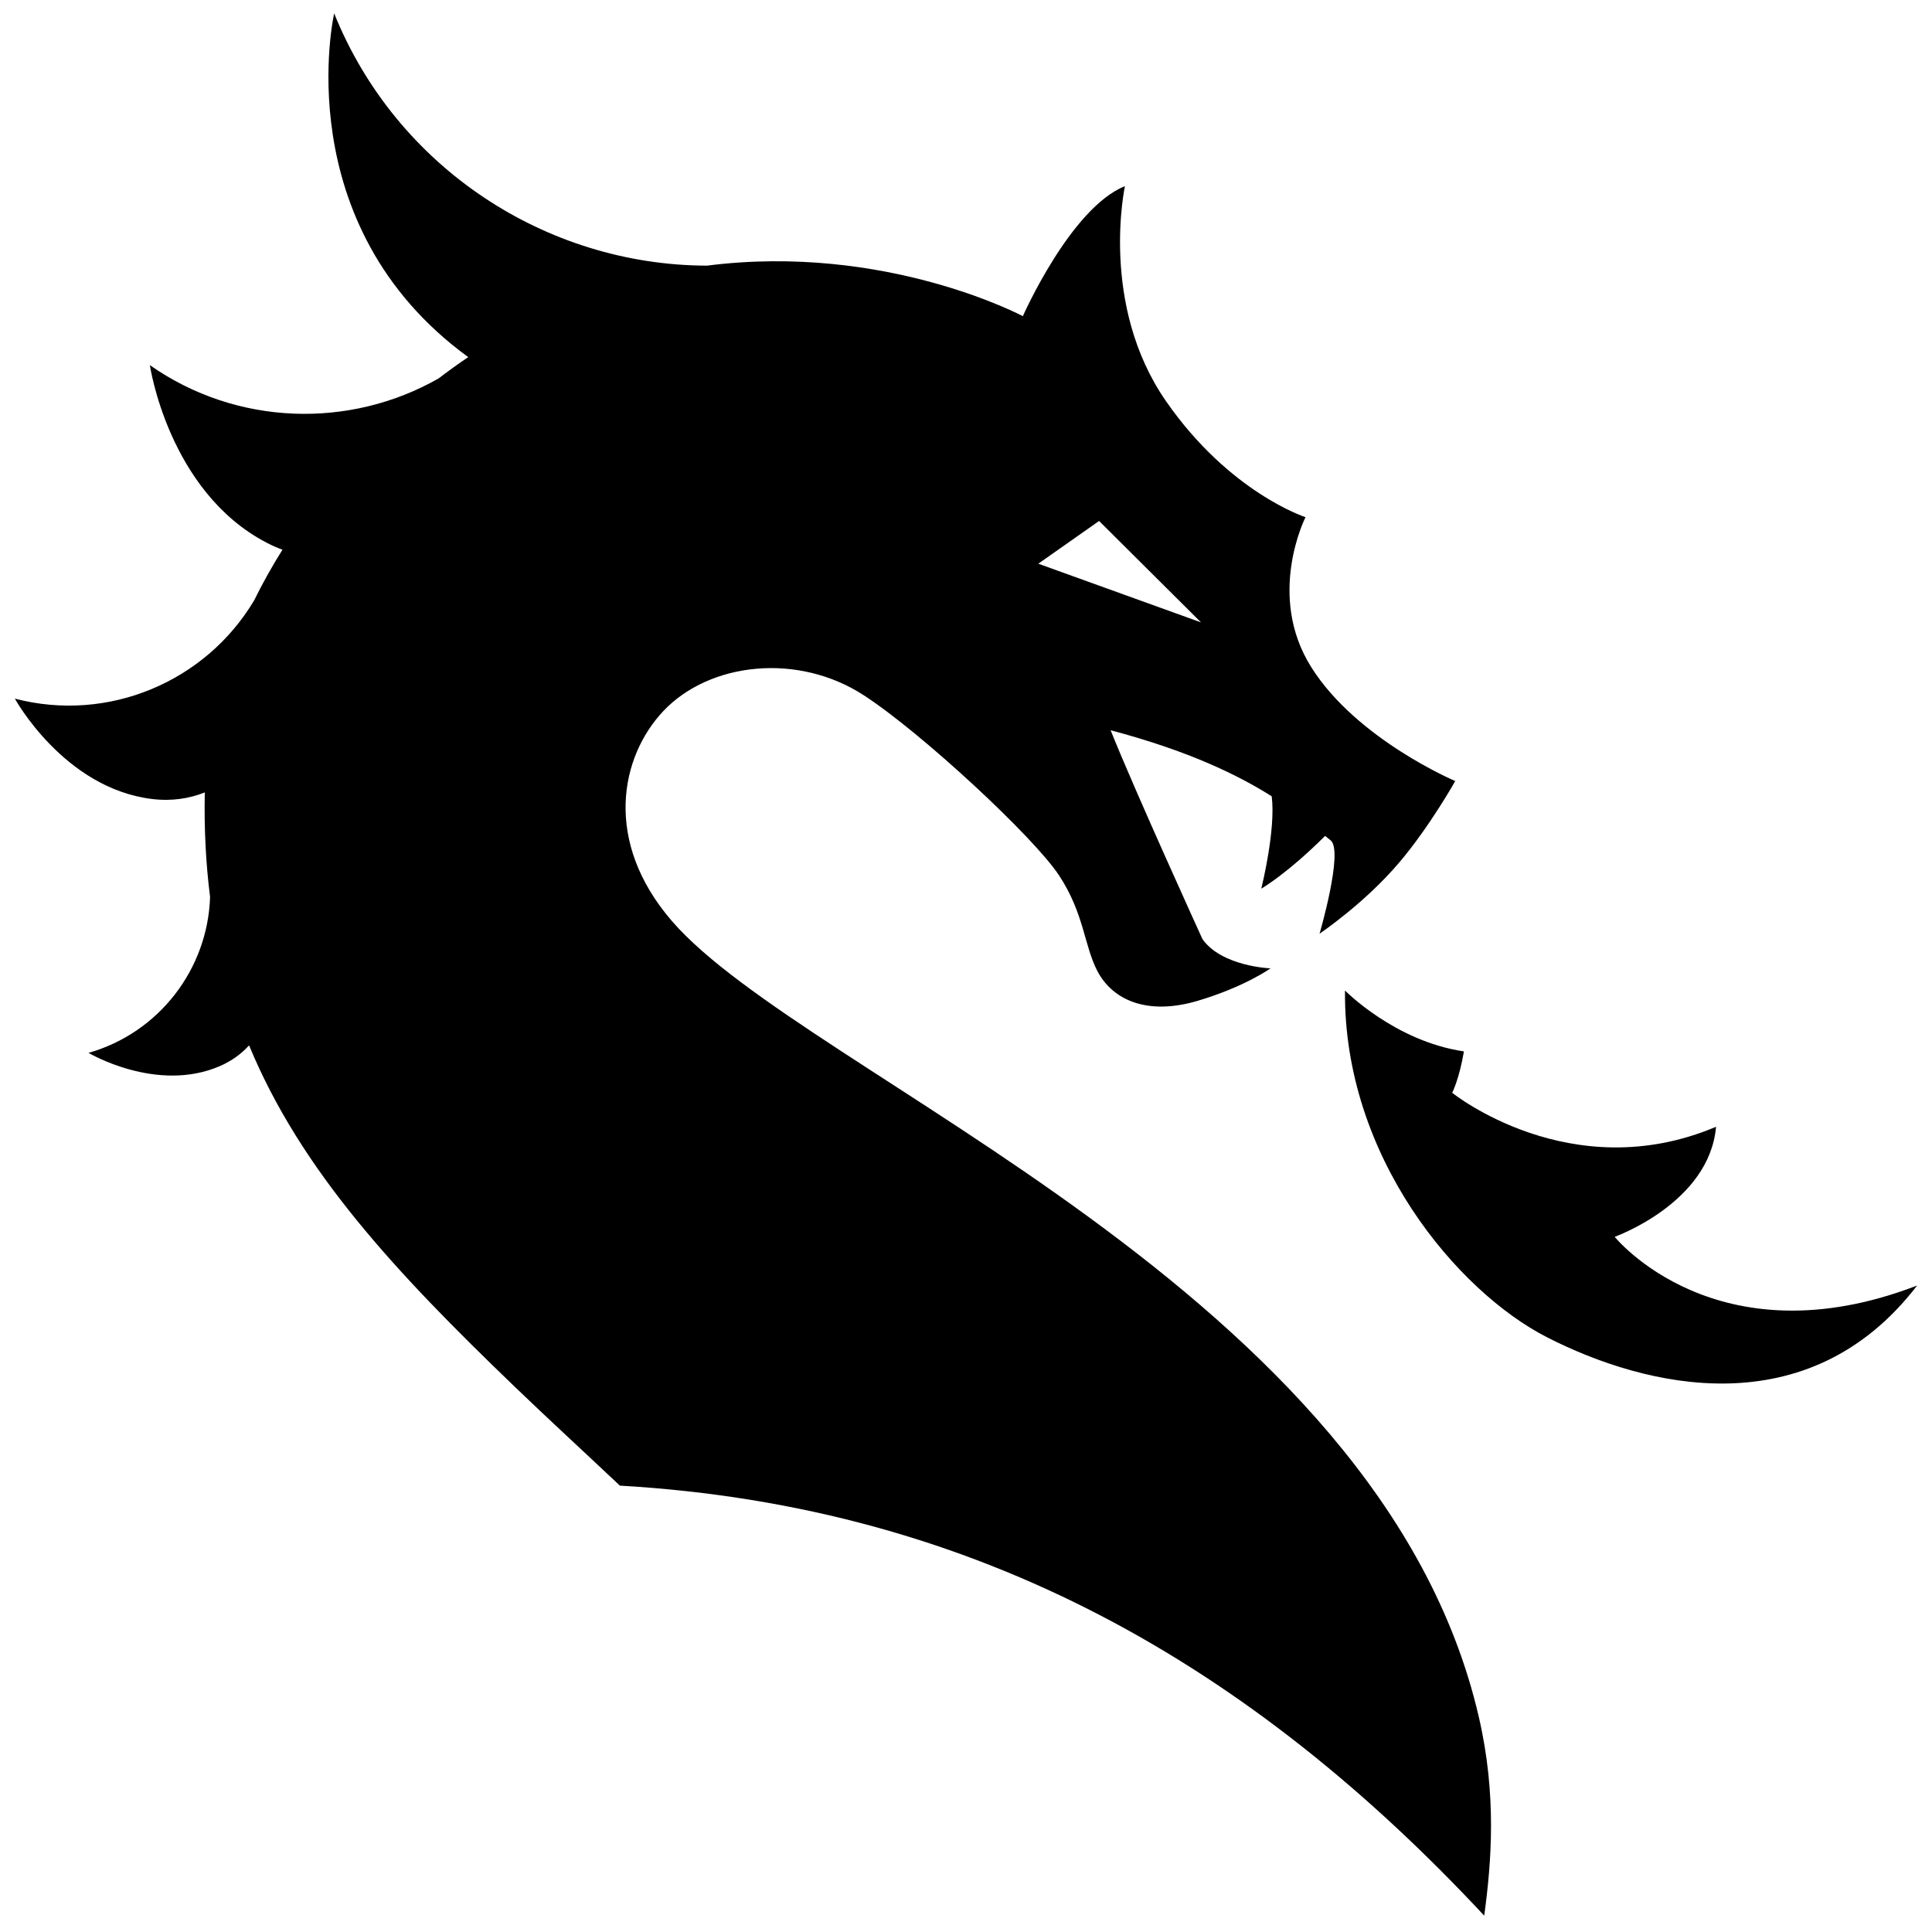
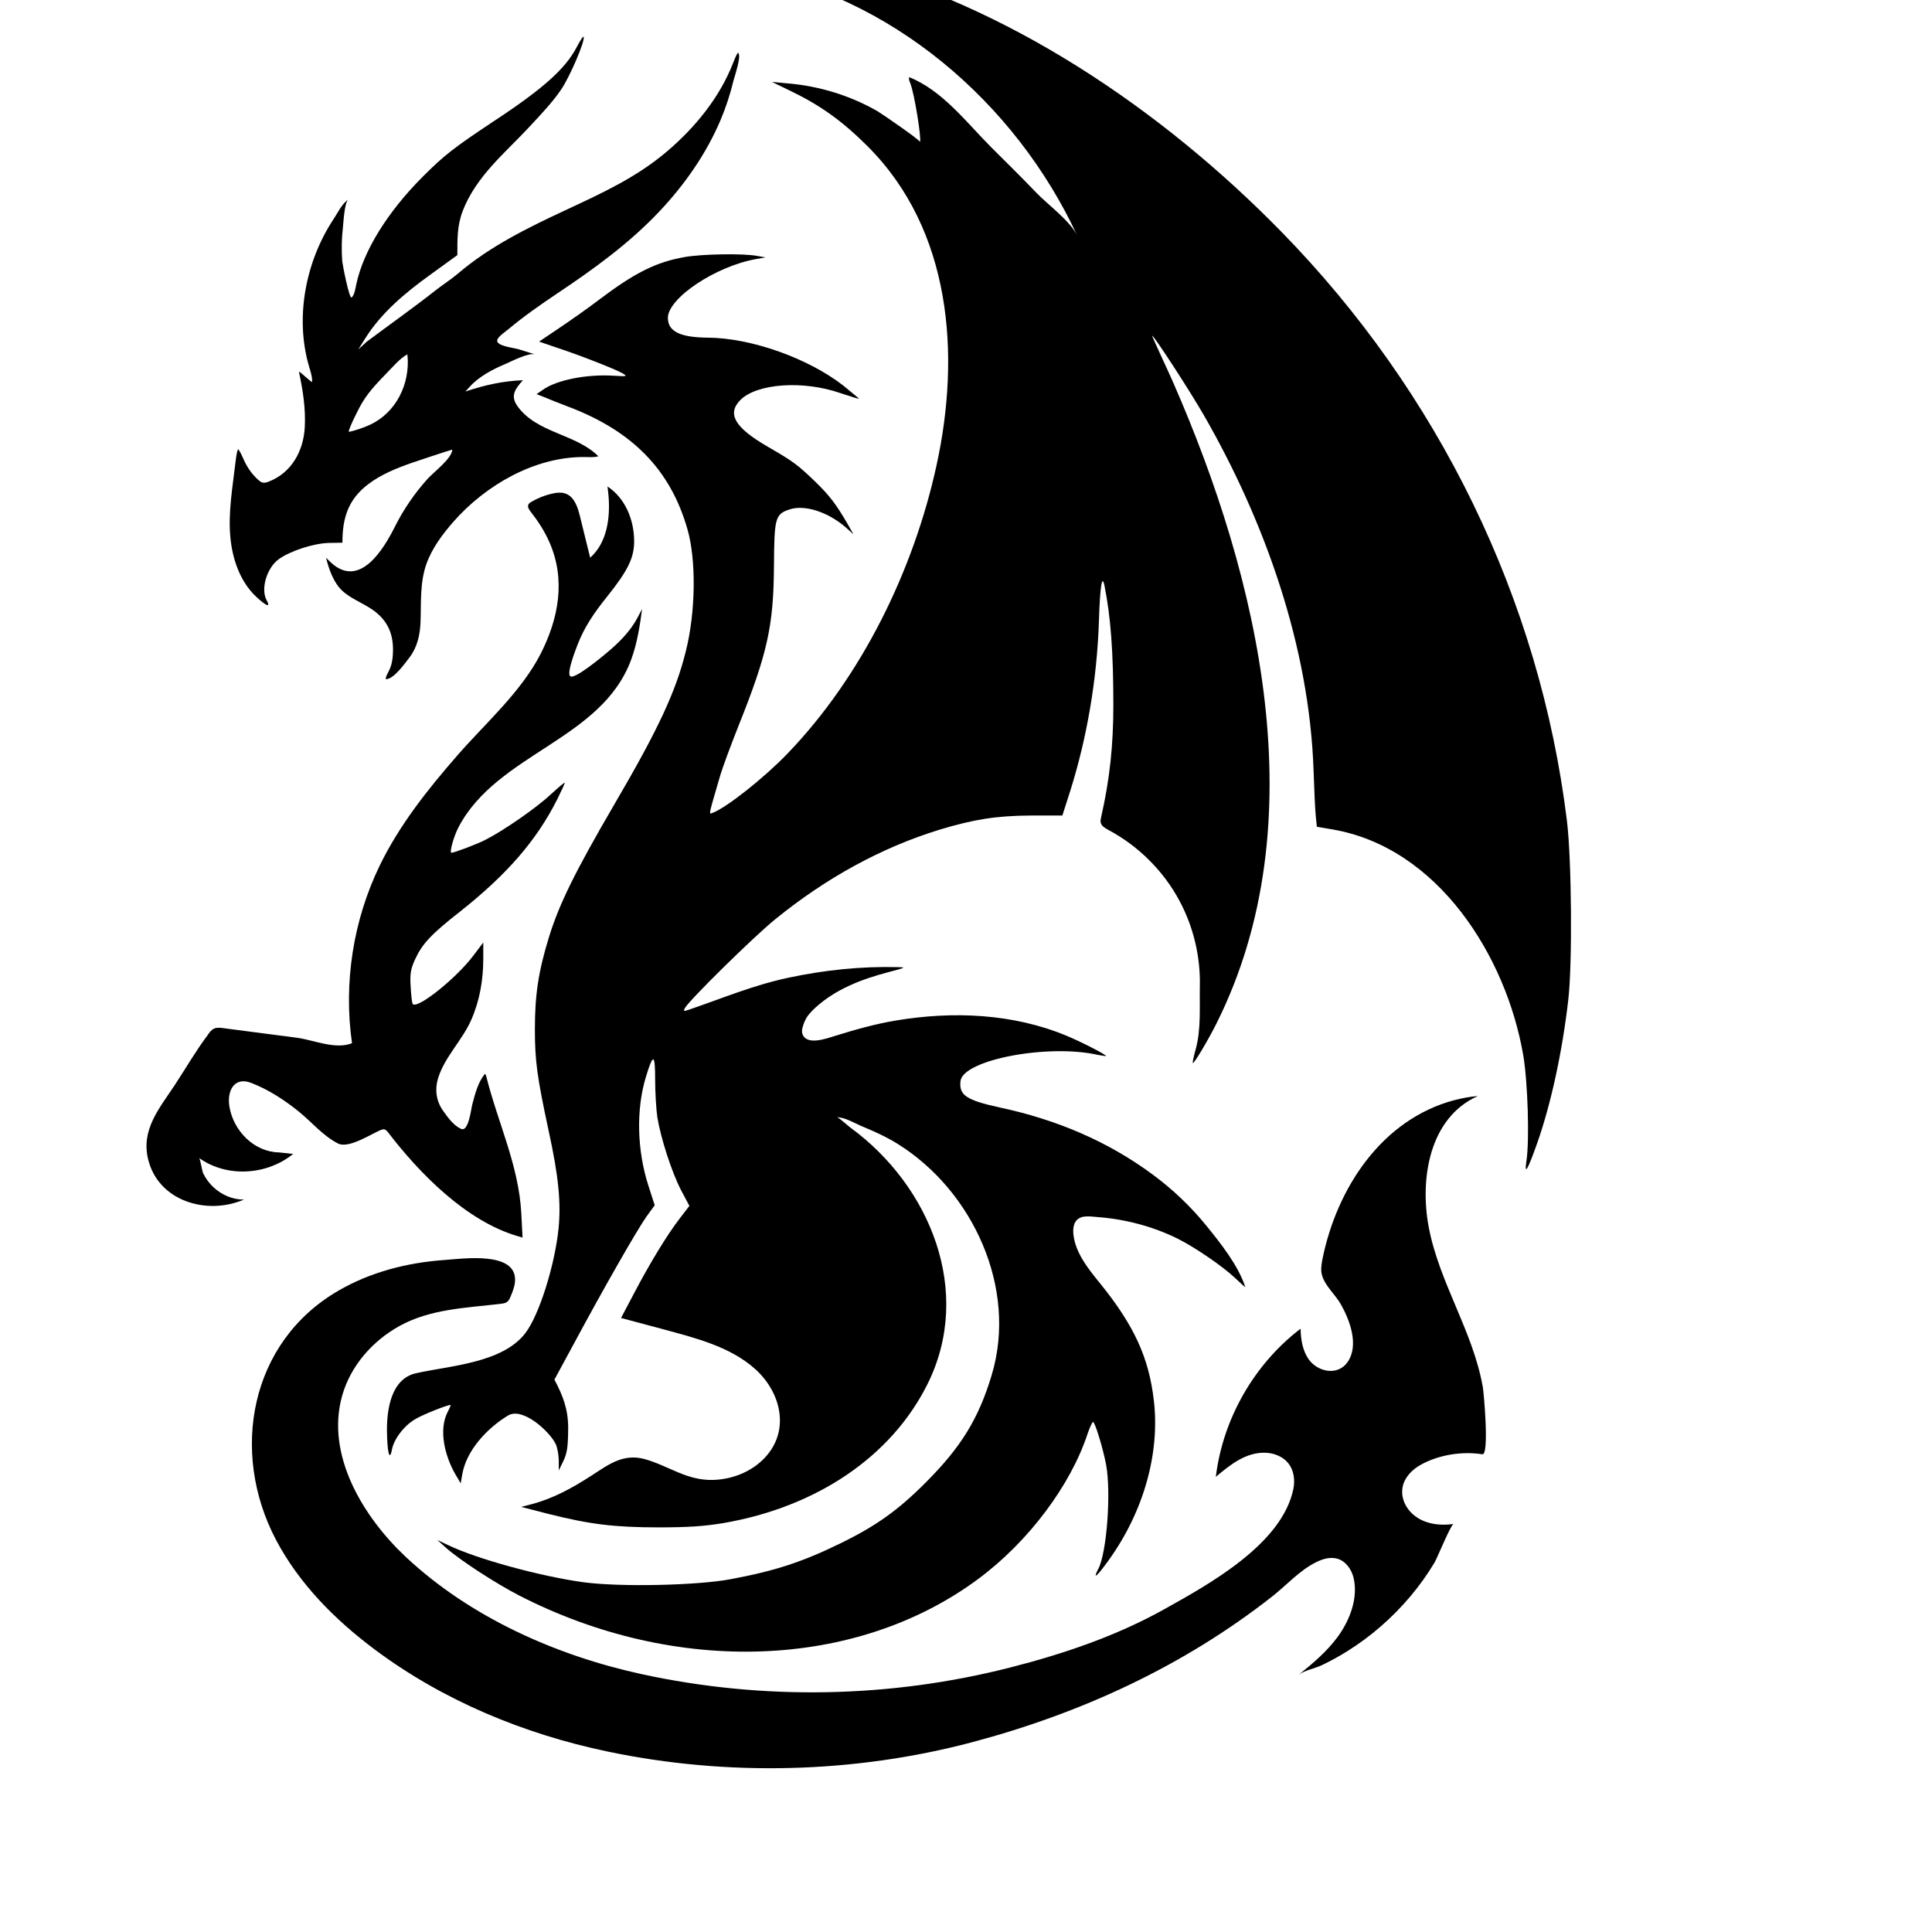
- <svg xmlns="http://www.w3.org/2000/svg" fill="#000000" version="1.1" id="Layer_1" width="800px" height="800px" viewBox="0 0 260 260" enable-background="new 0 0 260 260" xml:space="preserve">
-   <path d="M199.02,231.09c-13.25-57.48-90.49-86.23-108.58-107.12c-9.3-10.74-6.97-22.15-1.16-28.29c6.24-6.58,18.13-7.88,27-2.09  c7.76,5.05,22.86,19.06,26.25,24.23c3.39,5.16,3.35,9.43,5.17,12.9c2.07,3.9,6.75,5.98,13.53,3.95c6.28-1.87,9.75-4.35,9.75-4.35  s-6.56-0.25-9.16-3.94c0,0-9.1-19.95-12.36-28.11c10.43,2.77,17.05,5.97,21.68,8.89c0.57,4.44-1.32,12.09-1.4,12.43  c0.21-0.12,3.58-2.11,8.59-7.1c0.25,0.21,0.5,0.41,0.74,0.6c1.77,1.41-1.49,12.56-1.49,12.56s6.12-4.11,10.8-9.67  c4.05-4.79,7.46-10.87,7.46-10.87s-13.25-5.6-19.36-15.3c-6.13-9.69-0.79-20.21-0.79-20.21s-10.22-3.28-18.78-15.62  c-9-12.98-5.52-28.93-5.52-28.93c-7.32,2.94-13.74,17.5-13.74,17.5s-18.49-9.87-42.51-6.8C73.47,35.69,53.33,22.55,44.97,1.8  c0,0-6.47,28.39,18.04,46.26c-1.33,0.9-2.66,1.85-3.99,2.87c-11.96,6.81-27.15,6.41-38.85-1.79c0,0,0.62,4.26,2.9,9.38  c2.28,5.11,6.21,11.09,12.84,14.53c0.71,0.37,1.41,0.67,2.1,0.93c-1.38,2.2-2.66,4.48-3.81,6.82C27.67,91.76,14.56,97.3,2,94.02  c0,0,6.59,12.03,18.41,13.5c2.73,0.34,5.11-0.07,7.15-0.88c-0.1,4.98,0.15,9.64,0.71,14.06c-0.3,9.68-6.83,18.27-16.35,20.99h-0.01  c0,0,9.18,5.46,17.68,1.78c1.66-0.72,2.94-1.7,3.93-2.79c6.98,16.86,19.64,30.46,35.78,45.97c4.33,4.17,9.19,8.63,14.12,13.28  c48.5,2.8,85.22,24.51,116.32,57.87C200.72,250.56,201.44,241.58,199.02,231.09z M147.91,70.11l13.72,13.65l-21.9-7.9L147.91,70.11z   M181.003,133.297c0,0,6.706,6.836,16.005,8.195c-0.628,3.718-1.577,5.572-1.577,5.572s15.96,12.85,35.508,4.572  c-0.902,10.276-13.643,14.81-13.643,14.81S230.983,183.407,258,173c-14.657,19.075-36.539,13.759-49.848,6.944  C196.19,173.819,180.788,155.727,181.003,133.297z" />
+ <svg xmlns="http://www.w3.org/2000/svg" version="1.1" viewBox="10.0 10.0 90.0 90.0">
+   <path d="m52.352 13.582c-0.027 0.129 0.02 0.207 0.062 0.324 0.188 0.484 0.523 2.582 0.441 2.707 0.043-0.066-1.797-1.328-1.973-1.43-1.262-0.727-2.719-1.176-4.172-1.297l-0.75-0.07 0.91 0.441c1.379 0.672 2.379 1.391 3.551 2.562 3.894 3.894 4.336 9.684 3.207 14.855-1.066 4.883-3.477 9.836-6.957 13.445-1.102 1.141-2.84 2.512-3.481 2.75-0.18 0.059-0.199 0.18 0.371-1.781 0.102-0.332 0.48-1.371 0.852-2.301 1.34-3.352 1.621-4.633 1.641-7.402 0.012-2.262 0.059-2.43 0.719-2.652 0.699-0.238 1.781 0.109 2.609 0.82l0.371 0.332-0.281-0.5c-0.512-0.879-0.82-1.289-1.469-1.922-0.852-0.82-1.02-0.949-2.269-1.672-1.512-0.879-1.879-1.52-1.242-2.16 0.77-0.77 2.922-0.922 4.652-0.32 0.48 0.16 0.871 0.281 0.871 0.262 0-0.012-0.332-0.281-0.719-0.602-1.652-1.289-4.312-2.231-6.332-2.242-1.289-0.012-1.84-0.289-1.852-0.91-0.012-0.922 2.211-2.41 4.102-2.75l0.449-0.078-0.398-0.07c-0.641-0.121-2.539-0.09-3.359 0.051-1.352 0.238-2.332 0.73-4.012 2-0.512 0.391-1.352 0.98-1.859 1.32l-0.922 0.621 0.82 0.281c1.02 0.332 2.731 1 3.07 1.199 0.238 0.141 0.219 0.148-0.43 0.109-1.242-0.078-2.652 0.199-3.289 0.66l-0.289 0.199 0.441 0.172c0.23 0.102 0.699 0.281 1.031 0.41 2.992 1.129 4.762 2.941 5.551 5.691 0.422 1.43 0.391 3.883-0.07 5.703-0.461 1.871-1.289 3.652-3.34 7.152-1.801 3.09-2.551 4.602-3.031 6.152-0.488 1.582-0.66 2.68-0.66 4.293 0 1.492 0.102 2.231 0.641 4.742 0.461 2.109 0.582 3.34 0.461 4.562-0.18 1.73-0.91 4.043-1.551 4.871-1.074 1.395-3.527 1.508-5.094 1.863-1.145 0.258-1.355 1.664-1.348 2.668 0.012 1.02 0.121 1.461 0.23 0.898 0.09-0.5 0.57-1.129 1.09-1.43 0.352-0.211 1.48-0.66 1.641-0.66 0.02 0-0.031 0.129-0.121 0.301-0.461 0.867-0.125 2.098 0.332 2.902l0.262 0.449 0.078-0.441c0.203-1.121 1.176-2.144 2.129-2.719 0.672-0.406 1.914 0.719 2.215 1.316 0.078 0.16 0.141 0.5 0.148 0.762v0.48l0.219-0.449c0.172-0.371 0.211-0.641 0.219-1.512 0-0.891-0.238-1.508-0.641-2.269l0.91-1.68c1.391-2.59 2.961-5.332 3.383-5.922l0.379-0.52-0.289-0.898c-0.539-1.66-0.582-3.57-0.121-5.082 0.34-1.121 0.43-1.09 0.43 0.129 0 0.609 0.051 1.391 0.102 1.75 0.16 0.98 0.672 2.562 1.102 3.391l0.391 0.738-0.461 0.602c-0.57 0.738-1.391 2.082-2.141 3.519l-0.582 1.102 1.949 0.52c1.484 0.406 3.109 0.797 4.289 1.848 1.152 1.027 1.625 2.715 0.598 3.984-0.605 0.746-1.566 1.16-2.527 1.191-1.242 0.043-2.07-0.648-3.191-0.965-1.027-0.289-1.719 0.266-2.527 0.785-0.863 0.555-1.75 1.047-2.75 1.309l-0.488 0.129 1.289 0.332c1.91 0.48 3.062 0.621 5.121 0.621 1.359 0 2.102-0.051 3-0.199 4.359-0.75 7.832-3.102 9.512-6.473 2.148-4.309 0.117-9.238-3.582-11.945-0.098-0.07-0.559-0.488-0.629-0.488 0.375 0 0.863 0.301 1.199 0.438 0.555 0.23 1.098 0.477 1.609 0.793 3.516 2.184 5.613 6.731 4.394 10.781-0.609 2.031-1.43 3.359-3.07 5-1.281 1.289-2.32 2.031-3.981 2.84-1.762 0.859-3 1.27-5.07 1.66-1.559 0.301-5.203 0.379-6.902 0.148-2.031-0.281-4.953-1.082-6.301-1.73l-0.5-0.238 0.398 0.359c0.641 0.57 2.312 1.66 3.422 2.231 7.312 3.75 15.703 3.441 21.387-0.781 2.332-1.73 4.301-4.359 5.09-6.773 0.102-0.289 0.211-0.531 0.25-0.531 0.09 0 0.461 1.219 0.609 1.992 0.238 1.301 0.031 4.07-0.359 4.84-0.289 0.551-0.07 0.371 0.48-0.398 1.621-2.25 2.391-4.973 2.102-7.434-0.23-2-0.922-3.5-2.5-5.453-0.539-0.66-1.172-1.438-1.25-2.316-0.016-0.176-0.004-0.359 0.074-0.516 0.199-0.391 0.703-0.289 1.059-0.262 1.281 0.094 2.594 0.441 3.746 1.016 0.781 0.391 2.07 1.27 2.641 1.809 0.281 0.27 0.5 0.461 0.488 0.43-0.332-1.012-1.156-2.047-1.82-2.863-0.715-0.879-1.543-1.668-2.453-2.344-2.129-1.59-4.57-2.602-7.16-3.152-1.551-0.34-1.91-0.57-1.832-1.23 0.109-0.992 4.082-1.75 6.41-1.219 0.211 0.039 0.371 0.059 0.371 0.051 0-0.07-1.199-0.68-1.852-0.949-2.492-1.035-5.293-1.148-7.93-0.707-0.969 0.16-1.898 0.426-2.836 0.715-0.391 0.121-1.352 0.48-1.531-0.102-0.055-0.176 0.047-0.422 0.113-0.578 0.105-0.254 0.305-0.457 0.508-0.645 0.965-0.867 2.137-1.309 3.371-1.637 0.832-0.219 0.859-0.23 0.449-0.238-1.707-0.043-3.418 0.137-5.086 0.492-1.605 0.34-3.062 0.949-4.598 1.477-0.289 0.102-0.309 0.09-0.23-0.059 0.191-0.359 3.199-3.32 4.211-4.141 2.391-1.941 4.953-3.34 7.652-4.172 1.621-0.488 2.641-0.648 4.262-0.66h1.461l0.371-1.16c0.781-2.481 1.242-5.191 1.332-7.891 0.051-1.641 0.148-2.231 0.262-1.641 0.289 1.449 0.41 3.082 0.41 5.543 0 1.848-0.16 3.43-0.57 5.231-0.02 0.078-0.035 0.164-0.02 0.242 0.035 0.168 0.207 0.266 0.359 0.348 1.402 0.746 2.574 1.914 3.32 3.316 0.641 1.203 0.969 2.574 0.941 3.938-0.02 0.965 0.066 2.043-0.199 2.981-0.09 0.32-0.148 0.609-0.129 0.621 0.051 0.051 0.699-1.039 1.102-1.84 4.684-9.367 1.977-20.727-2.004-29.832-0.145-0.332-0.297-0.66-0.449-0.988-0.309-0.672-0.559-1.219-0.539-1.219 0.078 0 1.711 2.5 2.402 3.699 2.856 4.965 4.918 10.789 5.113 16.555 0.031 0.879 0.07 1.832 0.102 2.109l0.051 0.512 0.711 0.121c4.938 0.836 8.109 5.914 8.902 10.512 0.211 1.219 0.301 3.981 0.148 4.953-0.102 0.68 0.059 0.41 0.5-0.84 0.641-1.809 1.172-4.262 1.449-6.66 0.199-1.68 0.16-6.551-0.059-8.352-1.266-10.363-6.004-19.984-13.293-27.441-5.559-5.688-12.793-10.602-20.578-12.57-2.121-0.531-4.602-0.73-6.25-0.488-0.578 0.09-2.156 0.469-2.231 0.539 0.129-0.121 1.199 0.035 1.445 0.043 0.848 0.023 1.688 0.102 2.523 0.246 6.852 1.16 12.703 6.199 15.578 12.418-0.324-0.703-1.383-1.461-1.922-2.027-0.688-0.719-1.395-1.41-2.098-2.113-1.145-1.148-2.262-2.637-3.809-3.258z" />
+   <path d="m44.387 12.461c-0.02-0.031-0.121 0.172-0.219 0.43-0.633 1.645-1.785 3.051-3.117 4.18-1.43 1.211-3.035 1.938-4.715 2.723-1.75 0.816-3.512 1.68-4.992 2.941-0.328 0.281-0.688 0.504-1.031 0.773-1.059 0.836-2.156 1.605-3.234 2.414l-0.391 0.359 0.34-0.539c0.746-1.184 1.848-2.098 2.969-2.91 0 0 1.309-0.949 1.309-0.949 0-0.719-0.016-1.359 0.246-2.047 0.301-0.793 0.809-1.496 1.371-2.125 0.562-0.629 1.184-1.203 1.758-1.824 0.504-0.543 1.066-1.129 1.477-1.742 0.41-0.621 1.102-2.238 1.031-2.43-0.02-0.051-0.16 0.172-0.328 0.488-0.52 1-1.57 1.941-3.898 3.469-1.82 1.211-2.262 1.551-3.262 2.551-1.648 1.648-2.769 3.461-3.102 5.012-0.043 0.191-0.074 0.488-0.215 0.621-0.113 0.105-0.43-1.547-0.441-1.684-0.039-0.523-0.031-1.051 0.031-1.574 0.023-0.191 0.07-1.191 0.254-1.301-0.289 0.172-0.496 0.621-0.68 0.895-1.309 1.973-1.824 4.594-1.148 6.891 0.066 0.223 0.156 0.484 0.137 0.715-0.004 0.031-0.559-0.473-0.598-0.488-0.008 0.023-0.004 0.047 0 0.074 0.176 0.824 0.305 1.68 0.258 2.527-0.062 1.102-0.617 2.117-1.684 2.527-0.09 0.035-0.184 0.062-0.277 0.043-0.074-0.016-0.137-0.066-0.195-0.117-0.305-0.266-0.531-0.602-0.695-0.969-0.109-0.25-0.219-0.461-0.25-0.461-0.039 0-0.09 0.281-0.129 0.621-0.133 1.145-0.34 2.297-0.238 3.449 0.09 1.012 0.441 2.074 1.199 2.789 0.5 0.469 0.691 0.52 0.488 0.16-0.281-0.531 0.02-1.512 0.578-1.91 0.531-0.379 1.609-0.73 2.309-0.75l0.648-0.012c0-1.141 0.258-2.016 1.219-2.738 0.598-0.449 1.297-0.73 2-0.977 0.18-0.062 1.906-0.641 1.902-0.617-0.035 0.422-0.859 1.035-1.148 1.352-0.605 0.668-1.121 1.422-1.527 2.231-0.508 1.012-1.625 2.914-2.973 1.68l-0.238-0.23 0.07 0.25c0.117 0.414 0.324 0.922 0.633 1.234 0.383 0.387 0.953 0.598 1.406 0.898 0.695 0.461 1.012 1.062 1.012 1.891 0 0.441-0.059 0.75-0.199 1.012-0.109 0.199-0.172 0.371-0.121 0.371 0.359 0 0.887-0.75 1.086-1.008 0.363-0.473 0.492-1.043 0.516-1.633 0.035-0.906-0.035-1.84 0.27-2.711 0.258-0.738 0.75-1.395 1.262-1.98 1.484-1.691 3.758-3.016 6.059-3.016 0.219 0 0.488 0.027 0.695-0.035-1.051-1.051-2.875-1.074-3.773-2.34-0.348-0.488-0.09-0.812 0.258-1.203-0.934 0.035-1.801 0.23-2.68 0.527 0 0 0.188-0.207 0.191-0.211 0.449-0.496 1.074-0.82 1.684-1.078 0.258-0.109 1.07-0.535 1.367-0.441l-0.73-0.23c-0.262-0.086-1.094-0.152-1.027-0.441 0.039-0.168 0.395-0.395 0.516-0.5 0.719-0.605 1.5-1.145 2.277-1.668 1.695-1.133 3.356-2.332 4.758-3.82 1.176-1.246 2.18-2.676 2.852-4.262 0.254-0.602 0.445-1.195 0.602-1.836 0.043-0.18 0.375-1.125 0.223-1.281zm-17.359 17.418c-0.398 0.148-0.75 0.25-0.781 0.23-0.02-0.031 0.141-0.43 0.379-0.891 0.328-0.672 0.609-1.039 1.371-1.82 0.301-0.301 0.621-0.699 0.98-0.891 0.012 0.102 0.012 0.191 0.02 0.289 0.031 1.34-0.711 2.609-1.969 3.078z" />
+   <path d="m38.348 33.098c0.086 1.059-0.078 2.188-0.855 2.883-0.16-0.645-0.316-1.289-0.477-1.934-0.102-0.414-0.254-0.891-0.652-1.047-0.211-0.082-0.445-0.051-0.668 0-0.328 0.078-0.645 0.203-0.938 0.375-0.059 0.035-0.117 0.07-0.145 0.133-0.051 0.113 0.035 0.234 0.109 0.332 0.34 0.43 0.641 0.895 0.863 1.398 0.781 1.75 0.441 3.566-0.398 5.215-0.91 1.781-2.574 3.238-3.883 4.738-1.371 1.574-2.691 3.231-3.609 5.117-1.242 2.555-1.699 5.481-1.297 8.289-0.777 0.309-1.777-0.148-2.562-0.254-1.148-0.152-2.293-0.297-3.441-0.449-0.141-0.02-0.293-0.035-0.422 0.023-0.137 0.062-0.227 0.191-0.309 0.316-0.551 0.734-1.016 1.543-1.52 2.309-0.711 1.078-1.586 2.078-1.242 3.469 0.48 1.957 2.754 2.613 4.465 1.867-0.531 0.012-1.047-0.219-1.43-0.578-0.191-0.18-0.352-0.398-0.469-0.633-0.055-0.113-0.141-0.684-0.191-0.723 1.293 0.926 3.16 0.805 4.379-0.191-0.008 0.004-0.621-0.07-0.664-0.07-1.168-0.023-2.121-1.016-2.305-2.133-0.121-0.719 0.215-1.414 1.012-1.105 0.801 0.309 1.527 0.781 2.195 1.316 0.613 0.492 1.145 1.148 1.852 1.508 0.488 0.25 1.531-0.434 1.961-0.617 0.066-0.027 0.141-0.059 0.207-0.039 0.07 0.02 0.117 0.078 0.164 0.137 1.473 1.922 3.637 4.129 6.027 4.832l0.238 0.07-0.059-1.129c-0.117-2.227-1.086-4.211-1.621-6.34-0.016-0.062-0.027-0.117-0.074-0.16-0.324 0.398-0.457 0.93-0.586 1.418-0.059 0.223-0.176 1.301-0.52 1.148-0.355-0.156-0.625-0.539-0.844-0.848-0.328-0.461-0.395-1.008-0.219-1.551 0.309-0.965 1.117-1.738 1.531-2.676 0.398-0.906 0.562-1.871 0.562-2.859v-0.75l-0.461 0.609c-0.789 1.051-2.59 2.492-2.82 2.262-0.039-0.031-0.078-0.391-0.102-0.801-0.039-0.621 0-0.82 0.199-1.27 0.34-0.738 0.738-1.172 2.129-2.262 2.16-1.711 3.531-3.289 4.492-5.191 0.199-0.398 0.359-0.75 0.359-0.789 0-0.031-0.289 0.211-0.648 0.539-0.641 0.609-2.211 1.699-3.051 2.121-0.379 0.199-1.449 0.602-1.582 0.602-0.102 0 0.109-0.77 0.332-1.191 1.812-3.457 6.68-4.059 8.051-7.828 0.273-0.754 0.395-1.543 0.5-2.336l-0.211 0.398c-0.348 0.664-0.906 1.207-1.48 1.68-0.152 0.125-1.469 1.234-1.66 1.051-0.172-0.164 0.281-1.297 0.348-1.473 0.312-0.82 0.805-1.527 1.352-2.207 1.012-1.262 1.289-1.852 1.281-2.641-0.012-0.969-0.41-1.969-1.242-2.516 0.02 0.141 0.035 0.281 0.047 0.426z" />
+   <path d="m77.758 61.246c-3.394 0.898-5.481 4.106-6.148 7.383-0.051 0.258-0.098 0.531-0.023 0.785 0.141 0.492 0.621 0.898 0.871 1.34 0.418 0.734 0.859 1.902 0.324 2.688-0.457 0.668-1.395 0.473-1.816-0.117-0.289-0.41-0.371-0.93-0.379-1.43-2.164 1.652-3.621 4.199-3.949 6.902 0.668-0.562 1.414-1.168 2.344-1.121 0.395 0.02 0.793 0.184 1.039 0.496 0.254 0.324 0.312 0.777 0.23 1.184-0.523 2.574-3.926 4.441-5.996 5.598-2.231 1.25-4.719 2.094-7.191 2.723-5.594 1.43-11.523 1.539-17.168 0.312-3.984-0.867-7.981-2.644-10.984-5.453-1.965-1.84-3.758-4.734-2.973-7.519 0.395-1.398 1.418-2.555 2.676-3.25 1.445-0.797 3.117-0.84 4.719-1.031 0.098-0.012 0.203-0.027 0.281-0.082 0.09-0.062 0.137-0.168 0.176-0.27 0.09-0.219 0.18-0.441 0.199-0.676 0.121-1.449-2.441-1.07-3.293-1.012-1.723 0.121-3.441 0.562-4.934 1.43-4.133 2.394-5.055 7.519-2.91 11.598 1.074 2.043 2.742 3.723 4.59 5.106 3.191 2.387 6.957 3.945 10.855 4.762 5.57 1.168 11.492 1.023 16.992-0.434 5.07-1.348 9.828-3.535 13.965-6.781 0.688-0.539 1.273-1.219 2.066-1.609 0.301-0.148 0.645-0.25 0.969-0.16 0.395 0.109 0.664 0.488 0.762 0.883 0.23 0.953-0.176 1.988-0.73 2.75-0.508 0.695-1.172 1.254-1.84 1.789 0.266-0.215 0.781-0.309 1.098-0.461 0.406-0.195 0.801-0.41 1.18-0.648 1.102-0.688 2.09-1.551 2.926-2.539 0.422-0.5 0.805-1.031 1.141-1.594 0.121-0.203 0.762-1.777 0.887-1.797-0.762 0.113-1.617-0.035-2.109-0.68-0.215-0.281-0.332-0.648-0.273-1 0.074-0.469 0.441-0.852 0.855-1.078 0.852-0.469 1.918-0.633 2.867-0.488 0.332 0.051 0.066-2.879 0.023-3.121-0.461-2.625-2.031-4.859-2.523-7.469-0.414-2.199 0.004-5.074 2.289-6.098-0.371 0.031-0.738 0.098-1.098 0.195z" />
</svg>
